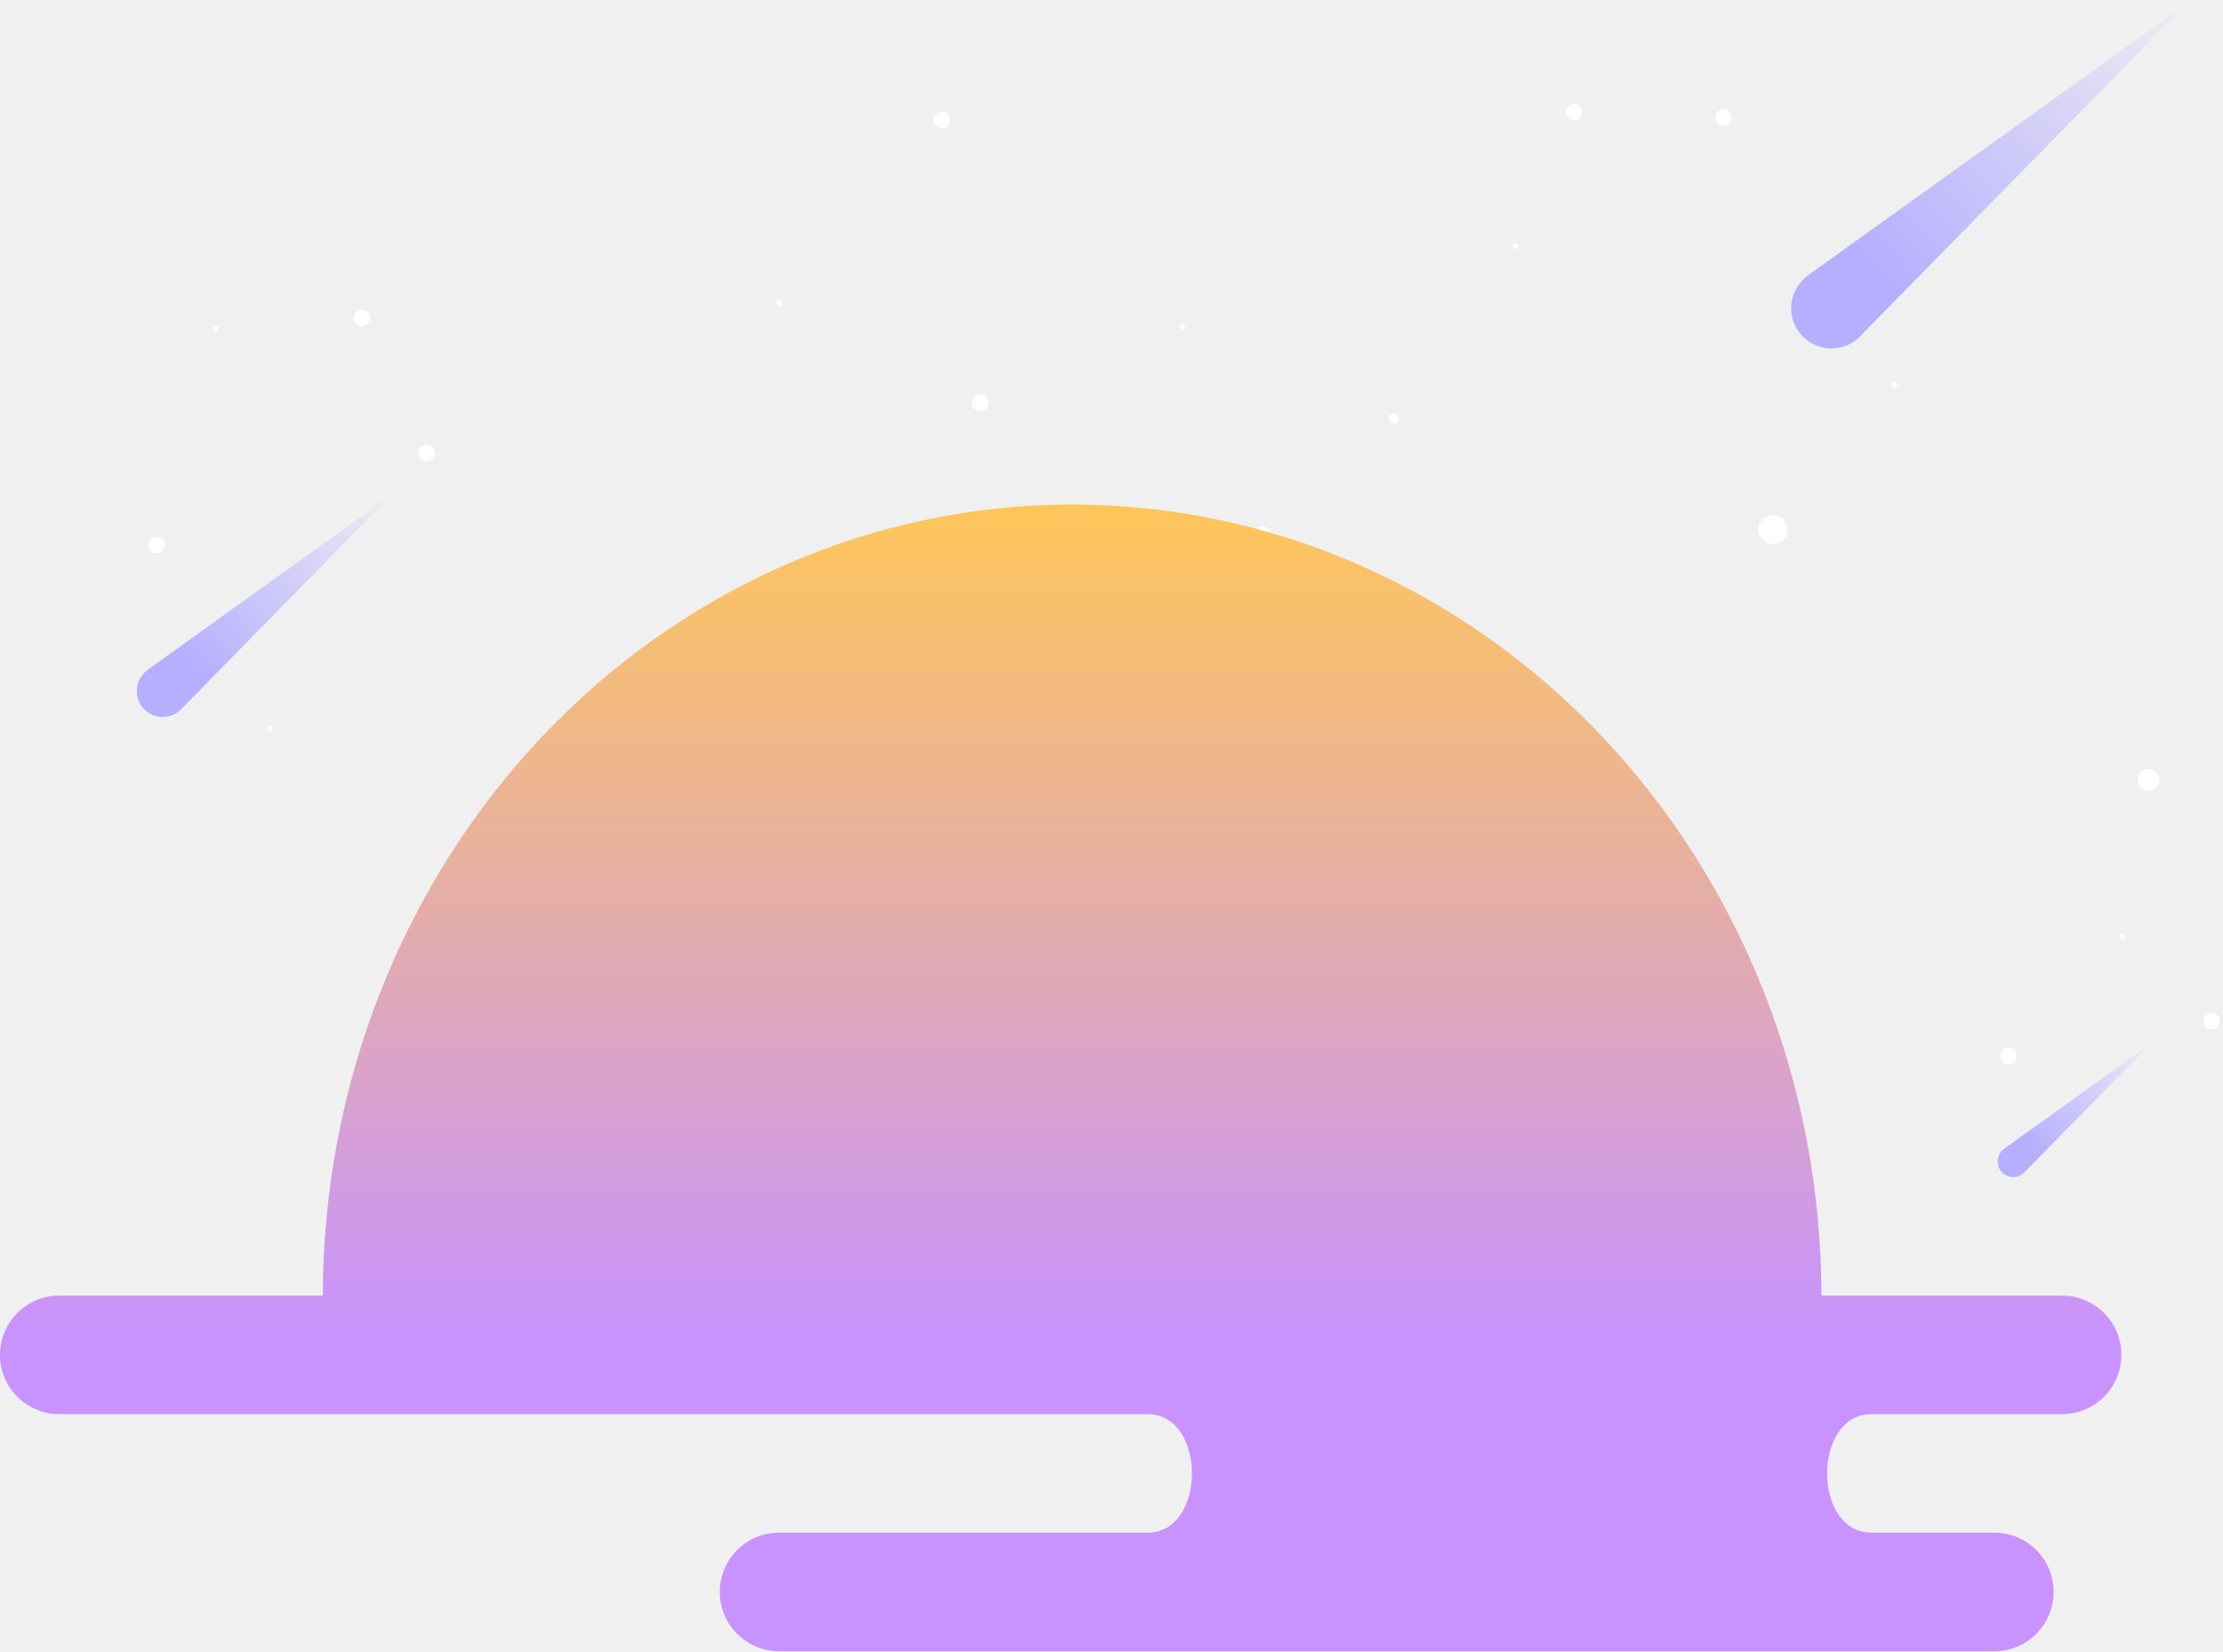
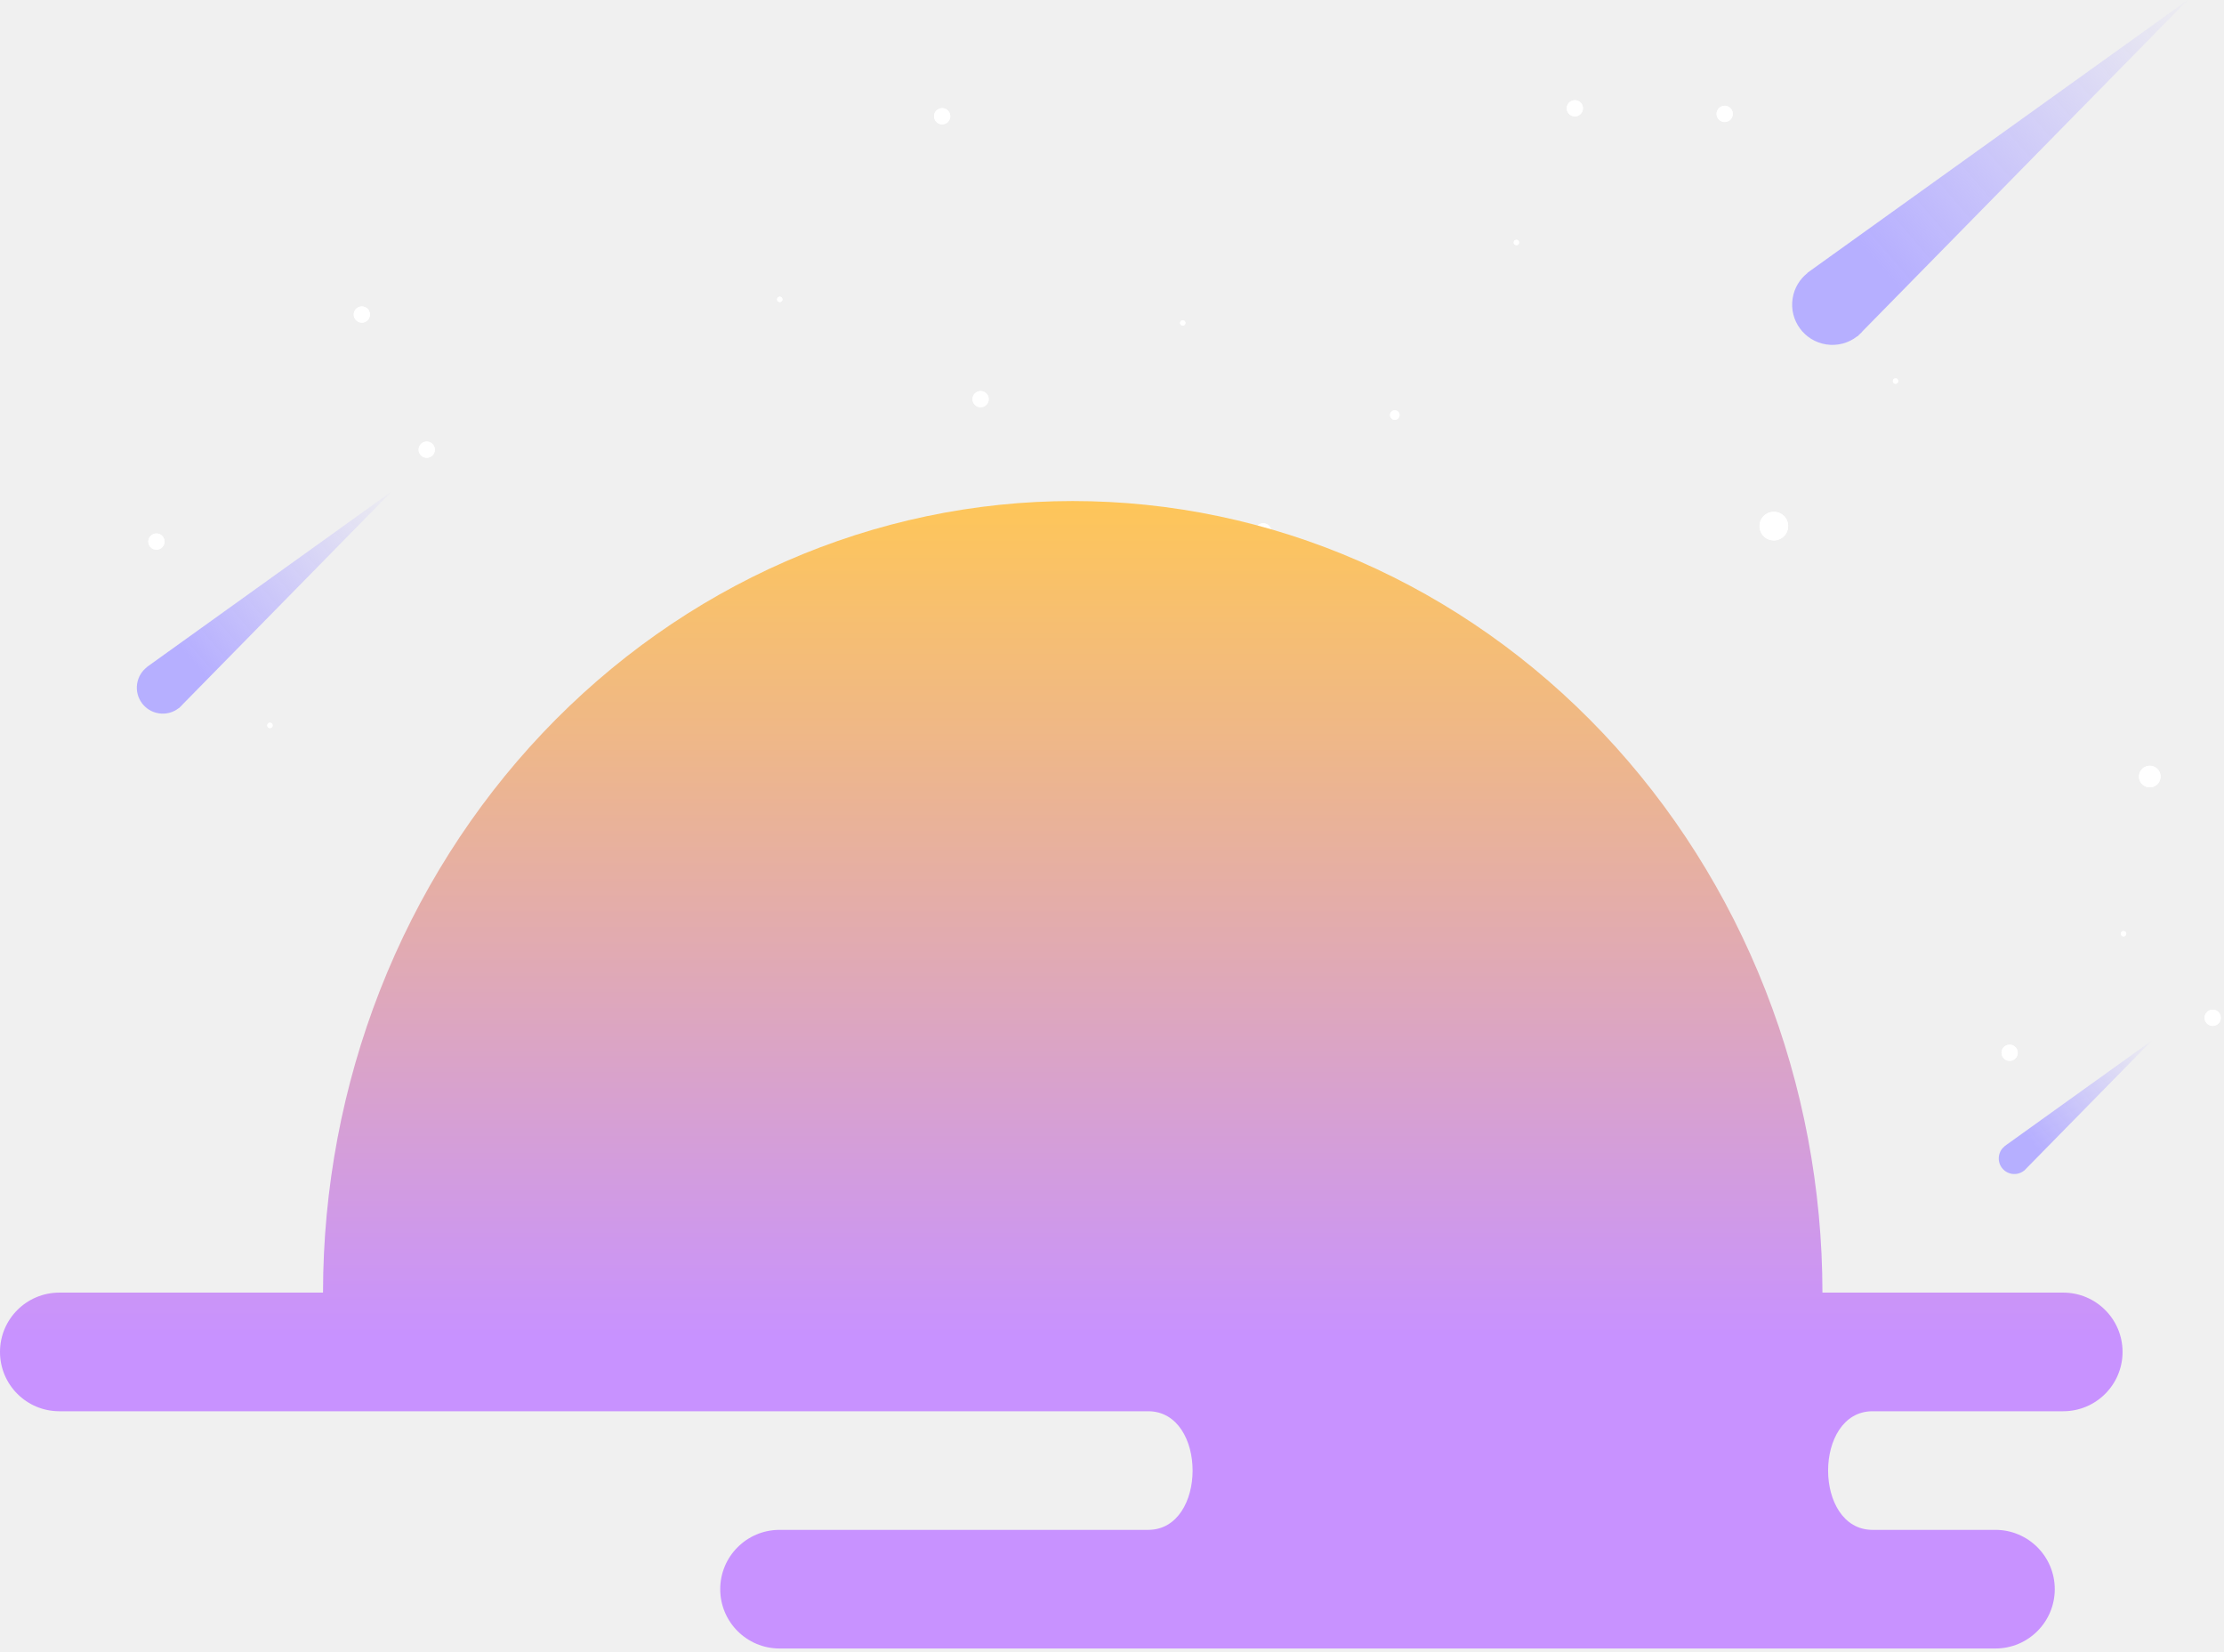
- <svg xmlns="http://www.w3.org/2000/svg" width="525" height="390" viewBox="0 0 525 390" fill="none">
-   <circle cx="50.956" cy="77.689" r="0.638" fill="white" />
-   <circle cx="50.956" cy="77.689" r="0.638" fill="white" />
-   <circle cx="63.716" cy="172.115" r="0.638" fill="white" />
-   <circle cx="63.716" cy="172.115" r="0.638" fill="white" />
-   <circle cx="100.721" cy="107.038" r="1.914" fill="white" />
-   <circle cx="100.721" cy="107.038" r="1.914" fill="white" />
-   <circle cx="85.409" cy="75.137" r="1.914" fill="white" />
-   <circle cx="85.409" cy="75.137" r="1.914" fill="white" />
-   <circle cx="36.919" cy="128.73" r="1.914" fill="white" />
-   <circle cx="36.919" cy="128.73" r="1.914" fill="white" />
-   <circle cx="184.054" cy="71.562" r="0.638" transform="rotate(-78.9592 184.054 71.5617)" fill="white" />
-   <circle cx="184.054" cy="71.562" r="0.638" transform="rotate(-78.9592 184.054 71.5617)" fill="white" />
-   <circle cx="279.177" cy="77.121" r="0.638" transform="rotate(-78.9592 279.177 77.1209)" fill="white" />
-   <circle cx="279.177" cy="77.121" r="0.638" transform="rotate(-78.9592 279.177 77.1209)" fill="white" />
-   <circle cx="222.39" cy="28.338" r="1.914" transform="rotate(-78.9592 222.39 28.3382)" fill="white" />
-   <circle cx="222.39" cy="28.338" r="1.914" transform="rotate(-78.9592 222.39 28.3382)" fill="white" />
-   <circle cx="298.177" cy="126.331" r="1.914" transform="rotate(-78.9592 298.177 126.331)" fill="white" />
-   <circle cx="298.177" cy="126.331" r="1.914" transform="rotate(-78.9592 298.177 126.331)" fill="white" />
-   <circle cx="231.463" cy="95.113" r="1.914" transform="rotate(-78.9592 231.463 95.113)" fill="white" />
-   <circle cx="231.463" cy="95.113" r="1.914" transform="rotate(-78.9592 231.463 95.113)" fill="white" />
-   <circle cx="357.927" cy="58.133" r="0.638" transform="rotate(-62.2212 357.927 58.1326)" fill="white" />
-   <circle cx="357.927" cy="58.133" r="0.638" transform="rotate(-62.2212 357.927 58.1326)" fill="white" />
-   <circle cx="447.418" cy="90.851" r="0.638" transform="rotate(-62.2212 447.418 90.8511)" fill="white" />
-   <circle cx="447.418" cy="90.851" r="0.638" transform="rotate(-62.2212 447.418 90.8511)" fill="white" />
-   <circle cx="407.087" cy="27.781" r="1.914" transform="rotate(-62.2212 407.087 27.781)" fill="white" />
-   <circle cx="407.087" cy="27.781" r="1.914" transform="rotate(-62.2212 407.087 27.781)" fill="white" />
-   <circle cx="371.726" cy="26.461" r="1.914" transform="rotate(-62.2212 371.726 26.461)" fill="white" />
-   <circle cx="371.726" cy="26.461" r="1.914" transform="rotate(-62.2212 371.726 26.461)" fill="white" />
-   <circle cx="474.345" cy="249.389" r="1.914" transform="rotate(84.7399 474.345 249.389)" fill="white" />
-   <circle cx="474.345" cy="249.389" r="1.914" transform="rotate(84.7399 474.345 249.389)" fill="white" />
-   <circle cx="501.23" cy="221.285" r="0.638" transform="rotate(84.7399 501.23 221.285)" fill="white" />
-   <circle cx="501.23" cy="221.285" r="0.638" transform="rotate(84.7399 501.23 221.285)" fill="white" />
-   <circle cx="522.279" cy="241.131" r="1.914" transform="rotate(84.7399 522.279 241.131)" fill="white" />
-   <circle cx="522.279" cy="241.131" r="1.914" transform="rotate(84.7399 522.279 241.131)" fill="white" />
-   <circle cx="507.426" cy="184.194" r="2.552" transform="rotate(84.7399 507.426 184.194)" fill="white" />
-   <circle cx="507.426" cy="184.194" r="2.552" transform="rotate(84.7399 507.426 184.194)" fill="white" />
-   <circle cx="219.217" cy="226.373" r="1.128" transform="rotate(-131.519 219.217 226.373)" fill="white" />
-   <circle cx="219.217" cy="226.373" r="1.128" transform="rotate(-131.519 219.217 226.373)" fill="white" />
-   <circle cx="329.222" cy="98.865" r="1.128" transform="rotate(-131.519 329.222 98.8651)" fill="white" />
-   <circle cx="329.222" cy="98.865" r="1.128" transform="rotate(-131.519 329.222 98.8651)" fill="white" />
-   <circle cx="418.692" cy="125.077" r="3.383" transform="rotate(-131.519 418.692 125.077)" fill="white" />
-   <circle cx="418.692" cy="125.077" r="3.383" transform="rotate(-131.519 418.692 125.077)" fill="white" />
-   <circle cx="303.204" cy="185.151" r="3.383" transform="rotate(-131.519 303.204 185.151)" fill="white" />
-   <circle cx="303.204" cy="185.151" r="3.383" transform="rotate(-131.519 303.204 185.151)" fill="white" />
-   <path fill-rule="evenodd" clip-rule="evenodd" d="M426.601 65.301L516.384 0.898L439.769 78.938C439.466 79.296 439.137 79.63 438.787 79.939L438.421 80.311L438.389 80.27C436.386 81.846 433.758 82.617 431.041 82.192C425.858 81.38 422.314 76.519 423.126 71.336C423.512 68.869 424.815 66.774 426.634 65.342L426.601 65.301Z" fill="url(#paint0_linear_7_668)" />
-   <path fill-rule="evenodd" clip-rule="evenodd" d="M473.169 271.426L507.943 246.482L478.269 276.708C478.152 276.846 478.025 276.975 477.889 277.095L477.747 277.239L477.735 277.223C476.959 277.834 475.941 278.132 474.889 277.967C472.881 277.653 471.509 275.771 471.823 273.763C471.973 272.808 472.478 271.996 473.182 271.442L473.169 271.426Z" fill="url(#paint1_linear_7_668)" />
-   <path fill-rule="evenodd" clip-rule="evenodd" d="M34.611 158.381L92.492 116.861L43.1 167.172C42.905 167.403 42.693 167.618 42.467 167.817L42.231 168.057L42.21 168.031C40.919 169.047 39.225 169.544 37.473 169.27C34.132 168.746 31.847 165.613 32.37 162.271C32.62 160.681 33.46 159.33 34.632 158.407L34.611 158.381Z" fill="url(#paint2_linear_7_668)" />
-   <path fill-rule="evenodd" clip-rule="evenodd" d="M76.245 306H14C6.268 306 6.10352e-05 312.268 6.10352e-05 320C6.10352e-05 327.732 6.268 334 14 334H271.036C285 334.048 284.988 362 271 362L285 362H428L442 362C428.012 362 428 334.048 441.964 334H487C494.732 334 501 327.732 501 320C501 312.268 494.732 306 487 306H430.163C430.148 281.489 425.571 257.22 416.693 234.574C407.799 211.891 394.765 191.28 378.333 173.919C361.901 156.559 342.393 142.787 320.923 133.391C299.453 123.996 276.442 119.16 253.204 119.16C229.965 119.16 206.954 123.996 185.485 133.391C164.015 142.787 144.507 156.559 128.075 173.919C111.643 191.28 98.608 211.891 89.715 234.574C80.837 257.22 76.26 281.489 76.245 306ZM184 362C176.268 362 170 368.268 170 376C170 383.732 176.268 390 184 390H471C478.732 390 485 383.732 485 376C485 368.268 478.732 362 471 362H184Z" fill="url(#paint3_linear_7_668)" />
+ <svg xmlns="http://www.w3.org/2000/svg" width="672" height="499" viewBox="0 0 672 499" fill="none">
+   <g id="Rect">
+     <g id="stars">
+       <g id="star">
+         <g id="Ellipse 10">
+           <circle cx="81.565" cy="219.181" r="0.817" fill="white" />
+           <circle cx="81.565" cy="219.181" r="0.817" fill="white" />
+         </g>
+         <g id="Ellipse 11">
+           <circle cx="128.936" cy="135.873" r="2.45" fill="white" />
+           <circle cx="128.936" cy="135.873" r="2.45" fill="white" />
+         </g>
+         <g id="Ellipse 16">
+           <circle cx="109.334" cy="95.036" r="2.45" fill="white" />
+           <circle cx="109.334" cy="95.036" r="2.45" fill="white" />
+         </g>
+         <g id="Ellipse 17">
+           <circle cx="47.262" cy="163.642" r="2.45" fill="white" />
+           <circle cx="47.262" cy="163.642" r="2.45" fill="white" />
+         </g>
+       </g>
+       <g id="star_2">
+         <g id="Ellipse 9_2">
+           <circle cx="235.614" cy="90.459" r="0.817" transform="rotate(-78.9592 235.614 90.4587)" fill="white" />
+           <circle cx="235.614" cy="90.459" r="0.817" transform="rotate(-78.9592 235.614 90.4587)" fill="white" />
+         </g>
+         <g id="Ellipse 10_2">
+           <circle cx="357.383" cy="97.575" r="0.817" transform="rotate(-78.9592 357.383 97.5754)" fill="white" />
+           <circle cx="357.383" cy="97.575" r="0.817" transform="rotate(-78.9592 357.383 97.5754)" fill="white" />
+         </g>
+         <g id="Ellipse 11_2">
+           <circle cx="284.689" cy="35.127" r="2.45" transform="rotate(-78.9592 284.689 35.127)" fill="white" />
+           <circle cx="284.689" cy="35.127" r="2.45" transform="rotate(-78.9592 284.689 35.127)" fill="white" />
+         </g>
+         <g id="Ellipse 15">
+           <circle cx="381.705" cy="160.571" r="2.45" transform="rotate(-78.9592 381.705 160.571)" fill="white" />
+           <circle cx="381.705" cy="160.571" r="2.45" transform="rotate(-78.9592 381.705 160.571)" fill="white" />
+         </g>
+         <g id="Ellipse 17_2">
+           <circle cx="296.303" cy="120.608" r="2.45" transform="rotate(-78.9592 296.303 120.608)" fill="white" />
+           <circle cx="296.303" cy="120.608" r="2.45" transform="rotate(-78.9592 296.303 120.608)" fill="white" />
+         </g>
+       </g>
+       <g id="star_3">
+         <g id="Ellipse 9_3">
+           <circle cx="458.194" cy="73.268" r="0.817" transform="rotate(-62.2212 458.194 73.2678)" fill="white" />
+           <circle cx="458.194" cy="73.268" r="0.817" transform="rotate(-62.2212 458.194 73.2678)" fill="white" />
+         </g>
+         <g id="Ellipse 10_3">
+           <circle cx="572.754" cy="115.152" r="0.817" transform="rotate(-62.2212 572.754 115.152)" fill="white" />
+           <circle cx="572.754" cy="115.152" r="0.817" transform="rotate(-62.2212 572.754 115.152)" fill="white" />
+         </g>
+         <g id="Ellipse 11_3">
+           <circle cx="521.125" cy="34.414" r="2.45" transform="rotate(-62.2212 521.125 34.4137)" fill="white" />
+           <circle cx="521.125" cy="34.414" r="2.45" transform="rotate(-62.2212 521.125 34.4137)" fill="white" />
+         </g>
+         <g id="Ellipse 16_2">
+           <circle cx="475.859" cy="32.724" r="2.45" transform="rotate(-62.2212 475.859 32.7239)" fill="white" />
+           <circle cx="475.859" cy="32.724" r="2.45" transform="rotate(-62.2212 475.859 32.7239)" fill="white" />
+         </g>
+       </g>
+       <g id="star_4">
+         <g id="Ellipse 16_3">
+           <circle cx="607.224" cy="318.101" r="2.45" transform="rotate(84.7399 607.224 318.101)" fill="white" />
+           <circle cx="607.224" cy="318.101" r="2.45" transform="rotate(84.7399 607.224 318.101)" fill="white" />
+         </g>
+         <g id="Ellipse 18">
+           <circle cx="641.641" cy="282.124" r="0.817" transform="rotate(84.7399 641.641 282.124)" fill="white" />
+           <circle cx="641.641" cy="282.124" r="0.817" transform="rotate(84.7399 641.641 282.124)" fill="white" />
+         </g>
+         <g id="Ellipse 12">
+           <circle cx="668.586" cy="307.53" r="2.45" transform="rotate(84.7399 668.586 307.53)" fill="white" />
+           <circle cx="668.586" cy="307.53" r="2.45" transform="rotate(84.7399 668.586 307.53)" fill="white" />
+         </g>
+         <g id="Ellipse 13">
+           <circle cx="649.572" cy="234.643" r="3.267" transform="rotate(84.7399 649.572 234.643)" fill="white" />
+           <circle cx="649.572" cy="234.643" r="3.267" transform="rotate(84.7399 649.572 234.643)" fill="white" />
+         </g>
+       </g>
+       <g id="star_5">
+         <g id="Ellipse 9_4">
+           <circle cx="280.627" cy="288.638" r="1.443" transform="rotate(-131.519 280.627 288.638)" fill="white" />
+           <circle cx="280.627" cy="288.638" r="1.443" transform="rotate(-131.519 280.627 288.638)" fill="white" />
+         </g>
+         <g id="Ellipse 10_4">
+           <circle cx="421.447" cy="125.411" r="1.443" transform="rotate(-131.519 421.447 125.411)" fill="white" />
+           <circle cx="421.447" cy="125.411" r="1.443" transform="rotate(-131.519 421.447 125.411)" fill="white" />
+         </g>
+         <g id="Ellipse 15_2">
+           <circle cx="535.98" cy="158.965" r="4.33" transform="rotate(-131.519 535.98 158.965)" fill="white" />
+           <circle cx="535.98" cy="158.965" r="4.33" transform="rotate(-131.519 535.98 158.965)" fill="white" />
+         </g>
+         <g id="Ellipse 17_3">
+           <circle cx="388.141" cy="235.869" r="4.33" transform="rotate(-131.519 388.141 235.869)" fill="white" />
+           <circle cx="388.141" cy="235.869" r="4.33" transform="rotate(-131.519 388.141 235.869)" fill="white" />
+         </g>
+       </g>
+     </g>
+     <path id="meteor3" fill-rule="evenodd" clip-rule="evenodd" d="M546.106 82.444L661.04 0L562.962 99.901C562.574 100.36 562.154 100.788 561.705 101.182L561.237 101.659L561.195 101.606C558.631 103.624 555.267 104.611 551.789 104.066C545.154 103.027 540.617 96.805 541.657 90.17C542.151 87.012 543.819 84.329 546.148 82.497L546.106 82.444Z" fill="url(#paint0_linear_7_668)" />
+     <path id="meteor2" fill-rule="evenodd" clip-rule="evenodd" d="M605.719 346.311L650.234 314.38L612.248 353.073C612.098 353.25 611.935 353.416 611.761 353.568L611.58 353.753L611.563 353.733C610.57 354.514 609.267 354.896 607.921 354.685C605.35 354.283 603.593 351.873 603.996 349.303C604.188 348.08 604.834 347.041 605.735 346.331L605.719 346.311Z" fill="url(#paint1_linear_7_668)" />
+     <path id="meteor1" fill-rule="evenodd" clip-rule="evenodd" d="M44.307 201.598L118.402 148.448L55.174 212.852C54.924 213.148 54.652 213.424 54.363 213.679L54.061 213.986L54.034 213.952C52.382 215.253 50.213 215.889 47.971 215.538C43.693 214.868 40.768 210.857 41.438 206.579C41.757 204.543 42.833 202.814 44.334 201.632L44.307 201.598Z" fill="url(#paint2_linear_7_668)" />
+     <path id="myWorld" fill-rule="evenodd" clip-rule="evenodd" d="M97.604 390.571H17.922C8.024 390.571 0 398.595 0 408.493C0 418.391 8.024 426.415 17.922 426.415L346.961 426.415C364.838 426.475 364.822 462.258 346.916 462.258L364.838 462.258H547.896L565.818 462.258C547.913 462.258 547.897 426.48 565.77 426.415H623.424C633.322 426.415 641.346 418.391 641.346 408.493C641.346 398.595 633.322 390.571 623.424 390.571H550.665C550.646 359.193 544.787 328.126 533.421 299.136C522.037 270.099 505.351 243.714 484.316 221.49C463.28 199.266 438.308 181.637 410.824 169.609C383.34 157.581 353.883 151.391 324.134 151.391C294.386 151.391 264.929 157.581 237.445 169.609C209.961 181.637 184.988 199.266 163.953 221.49C142.918 243.714 126.232 270.099 114.847 299.136C103.482 328.126 97.623 359.193 97.604 390.571ZM235.544 462.258C225.646 462.258 217.622 470.282 217.622 480.18C217.622 490.078 225.646 498.102 235.544 498.102H602.942C612.84 498.102 620.864 490.078 620.864 480.18C620.864 470.282 612.84 462.258 602.942 462.258H235.544Z" fill="url(#paint3_linear_7_668)" />
+   </g>
  <defs>
-     <linearGradient id="paint0_linear_7_668" x1="433.067" y1="70.206" x2="518.87" y2="-3.274" gradientUnits="userSpaceOnUse">
+     <linearGradient id="paint0_linear_7_668" x1="554.383" y1="88.723" x2="664.222" y2="-5.341" gradientUnits="userSpaceOnUse">
      <stop offset="0.109" stop-color="#B6AFFF" />
      <stop offset="1" stop-color="#B6AFFF" stop-opacity="0" />
    </linearGradient>
-     <linearGradient id="paint1_linear_7_668" x1="475.674" y1="273.325" x2="508.906" y2="244.866" gradientUnits="userSpaceOnUse">
+     <linearGradient id="paint1_linear_7_668" x1="608.925" y1="348.743" x2="651.467" y2="312.311" gradientUnits="userSpaceOnUse">
      <stop offset="0.109" stop-color="#B6AFFF" />
      <stop offset="1" stop-color="#B6AFFF" stop-opacity="0" />
    </linearGradient>
-     <linearGradient id="paint2_linear_7_668" x1="38.779" y1="161.543" x2="94.095" y2="114.171" gradientUnits="userSpaceOnUse">
+     <linearGradient id="paint2_linear_7_668" x1="49.643" y1="205.646" x2="120.454" y2="145.005" gradientUnits="userSpaceOnUse">
      <stop offset="0.109" stop-color="#B6AFFF" />
      <stop offset="1" stop-color="#B6AFFF" stop-opacity="0" />
    </linearGradient>
-     <linearGradient id="paint3_linear_7_668" x1="250.5" y1="119.16" x2="250.5" y2="390" gradientUnits="userSpaceOnUse">
+     <linearGradient id="paint3_linear_7_668" x1="320.673" y1="151.391" x2="320.673" y2="498.102" gradientUnits="userSpaceOnUse">
      <stop stop-color="#FEC659" />
      <stop offset="0.729" stop-color="#C892FF" />
    </linearGradient>
  </defs>
</svg>
